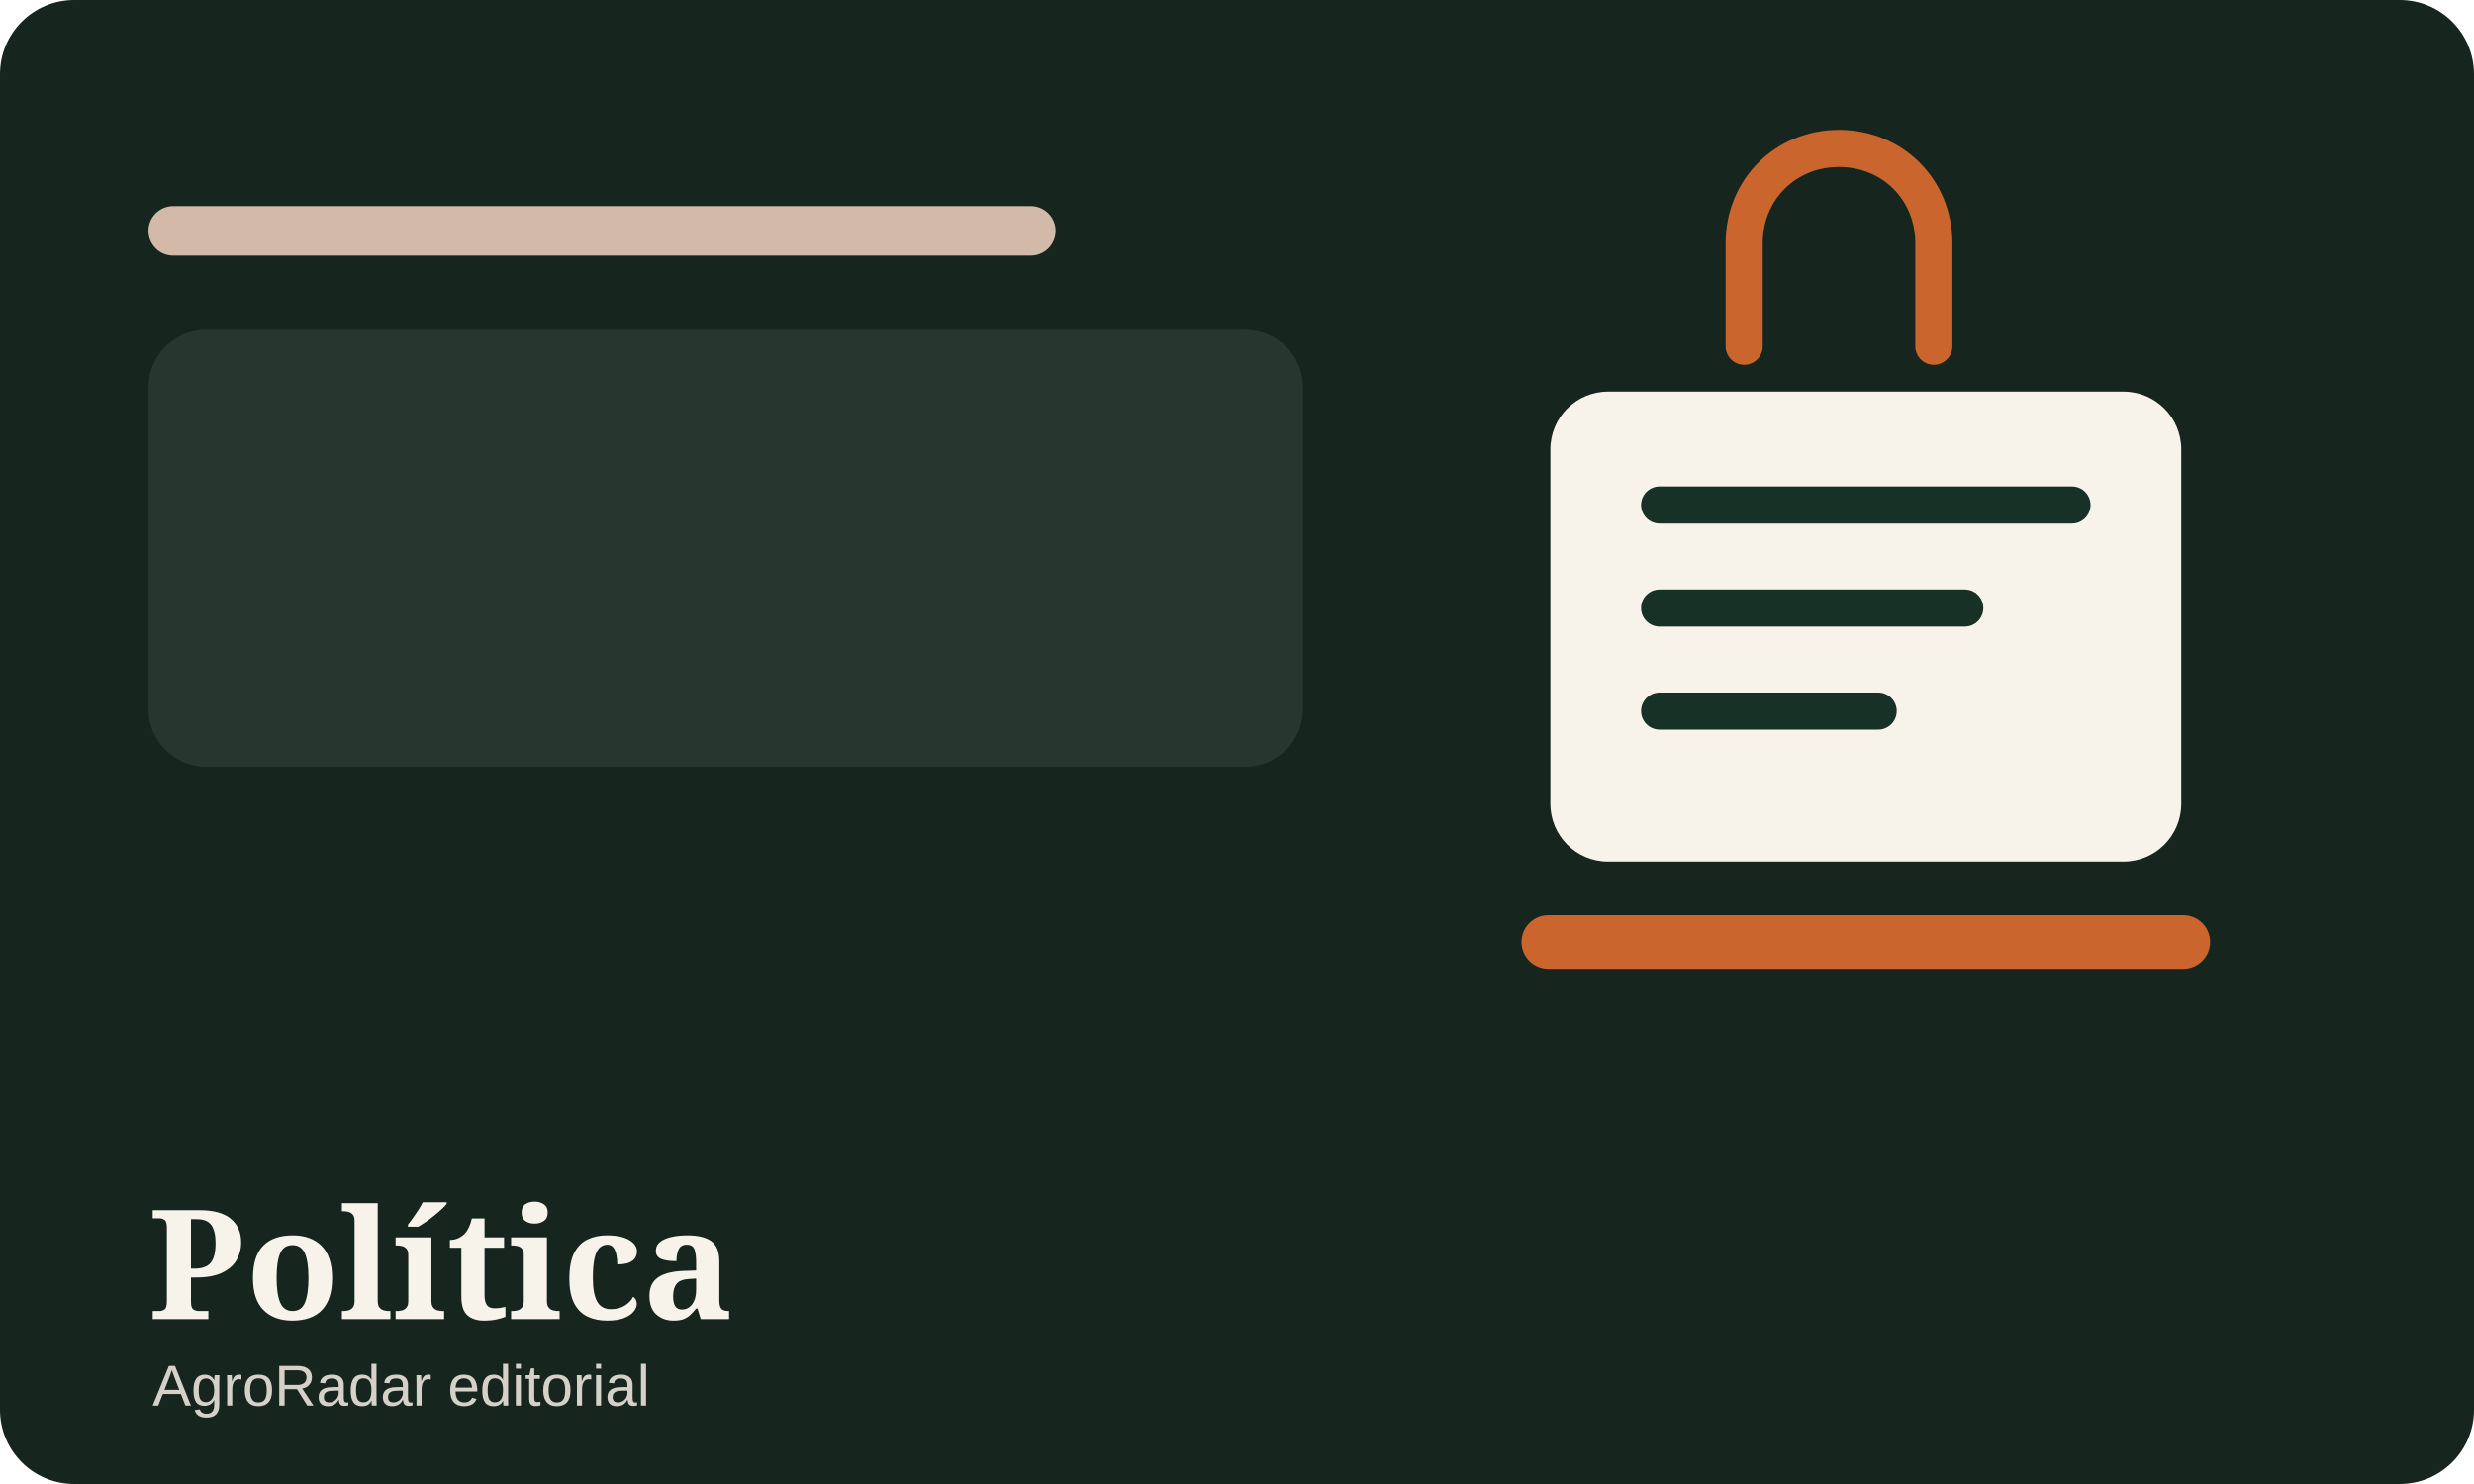
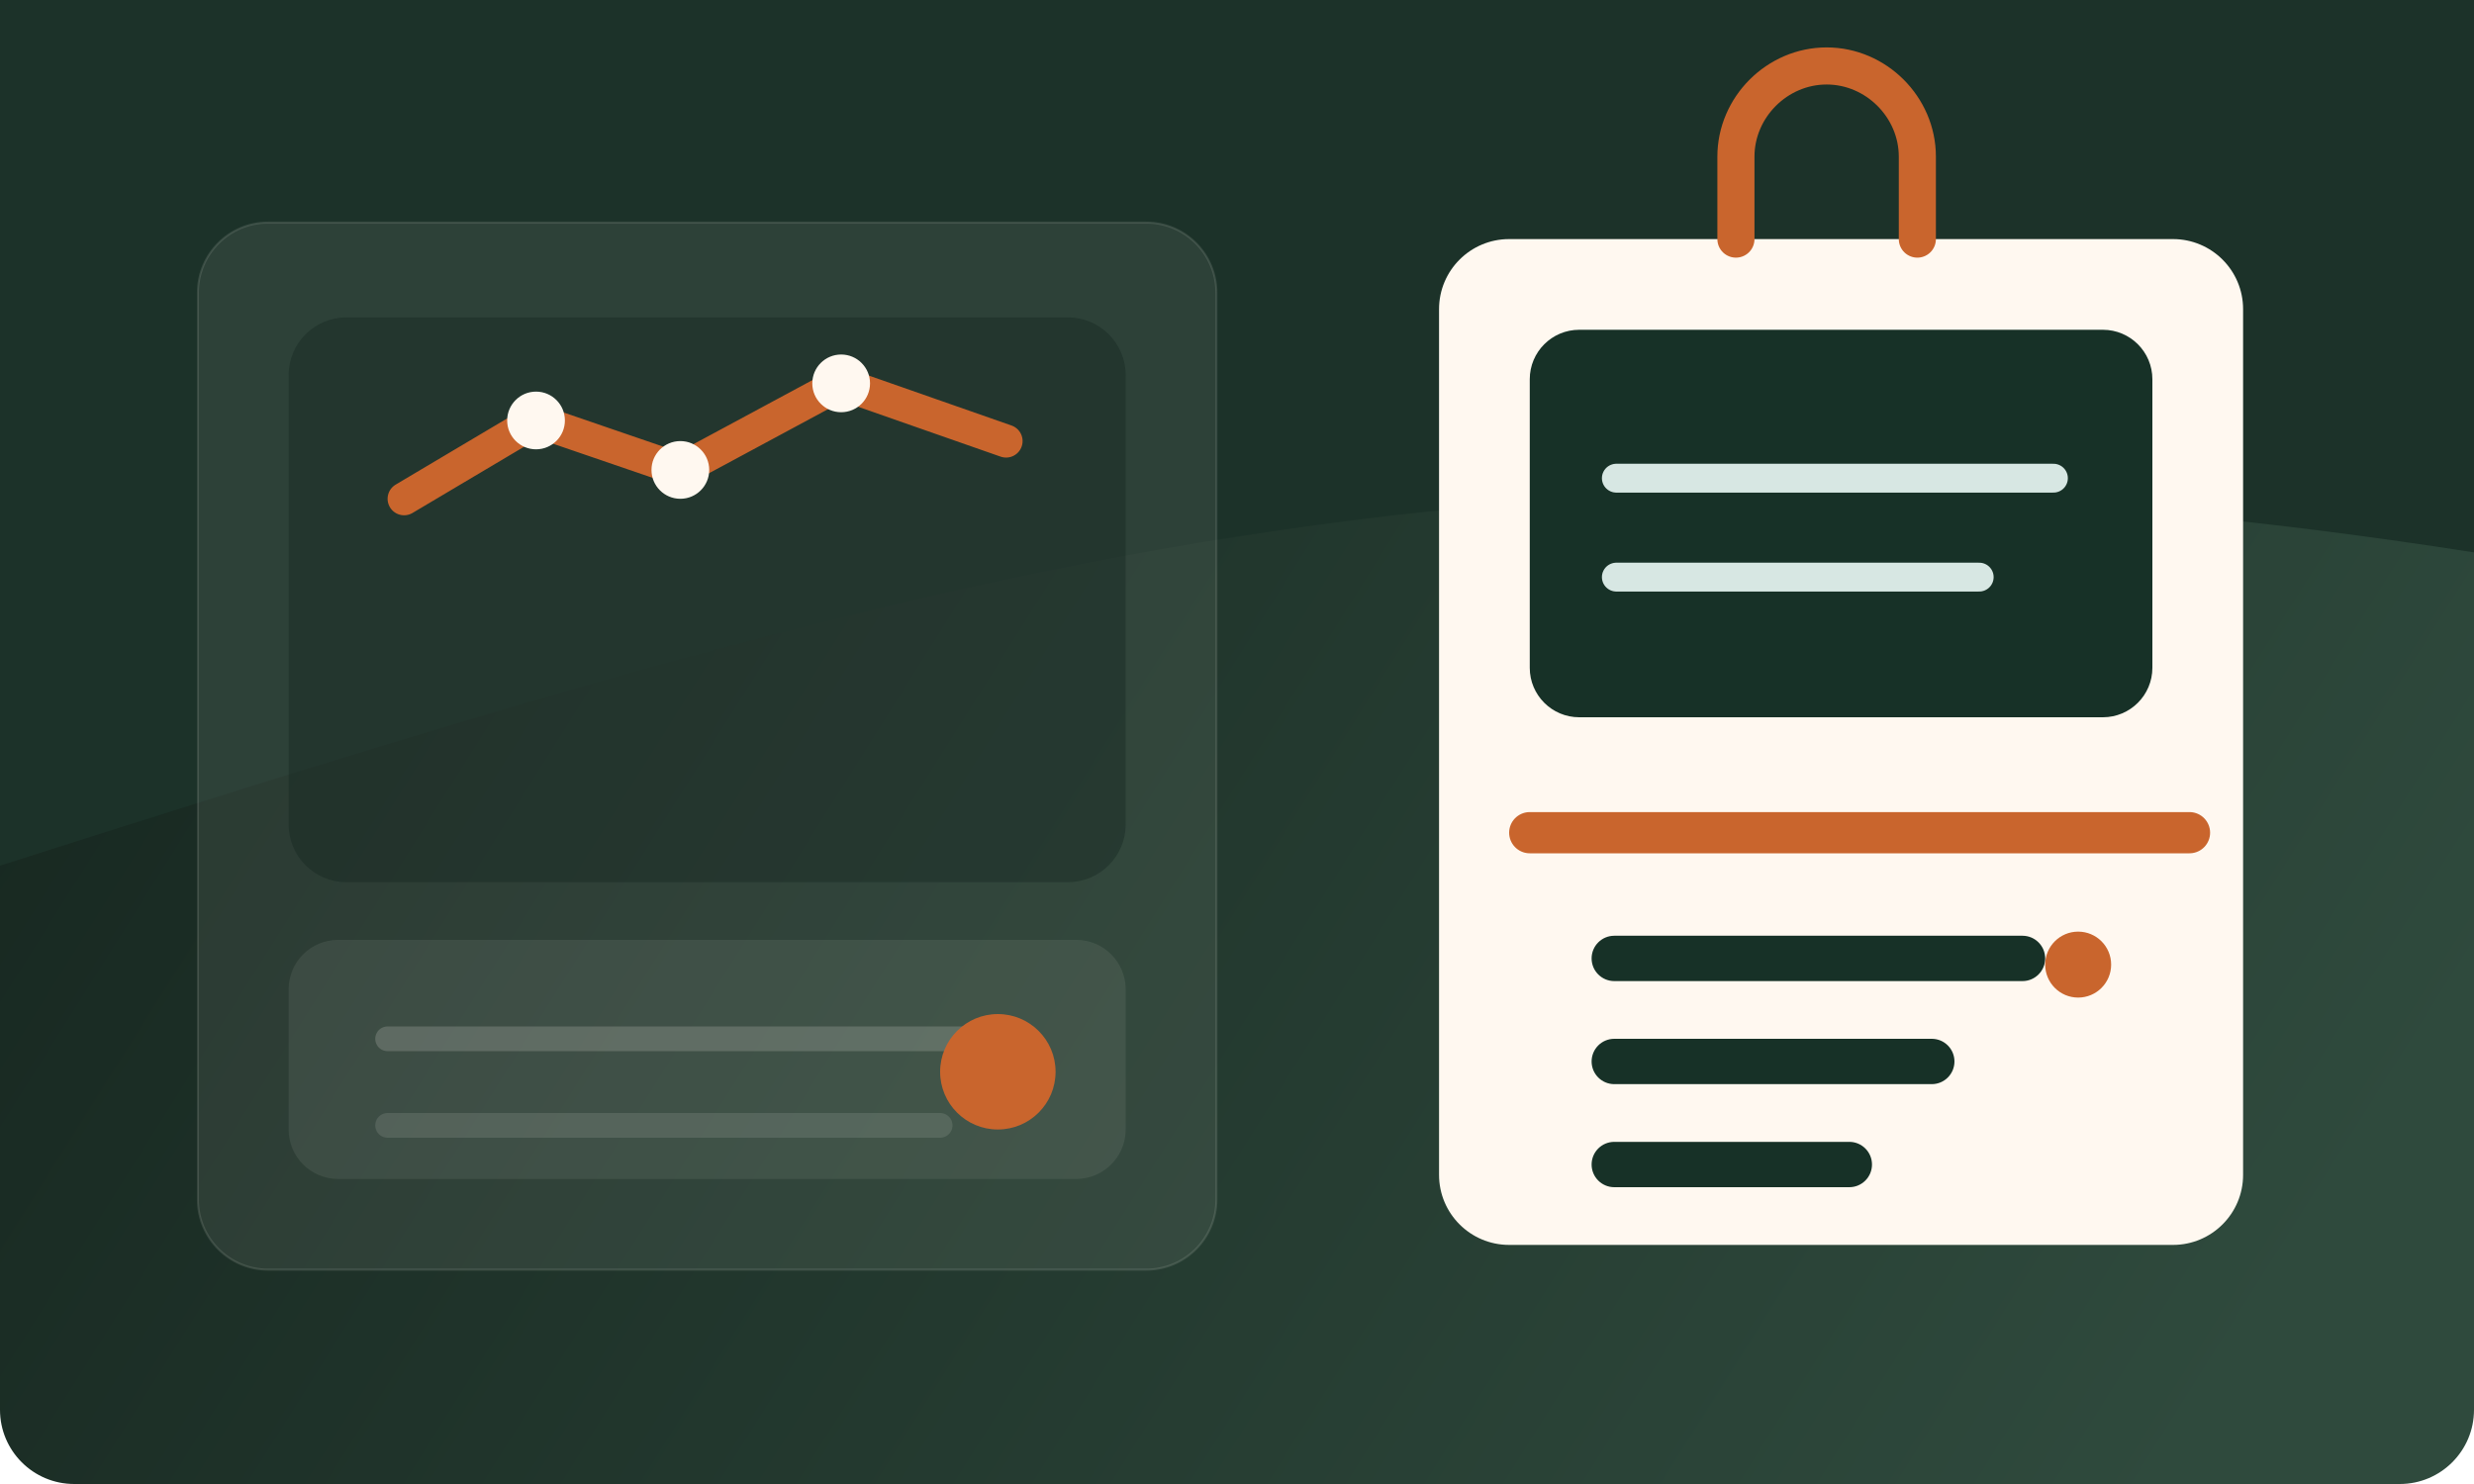
<svg xmlns="http://www.w3.org/2000/svg" width="1200" height="720" viewBox="0 0 1200 720" fill="none">
-   <rect width="1200" height="720" rx="36" fill="#16261F" />
-   <rect x="752" y="190" width="306" height="228" rx="28" fill="#F7F3EB" />
-   <rect x="796" y="236" width="218" height="18" rx="9" fill="#173127" />
-   <rect x="796" y="286" width="166" height="18" rx="9" fill="#173127" />
-   <rect x="796" y="336" width="124" height="18" rx="9" fill="#173127" />
-   <rect x="738" y="444" width="334" height="26" rx="13" fill="#C9652D" />
-   <rect x="72" y="100" width="440" height="24" rx="12" fill="#F1D2BF" fill-opacity="0.86" />
-   <rect x="72" y="160" width="560" height="212" rx="28" fill="#F7F3EB" fill-opacity="0.08" />
-   <path d="M846 168V118C846 92 866 72 892 72C918 72 938 92 938 118V168" stroke="#C9652D" stroke-width="18" stroke-linecap="round" />
-   <text x="72" y="640" fill="#F7F3EB" font-size="74" font-family="Georgia, serif" font-weight="700">Política</text>
-   <text x="74" y="682" fill="#D5D1C8" font-size="28" font-family="Arial, sans-serif">AgroRadar editorial</text>
+   <defs>
+     <linearGradient id="bg" x1="102" y1="52" x2="1084" y2="670" gradientUnits="userSpaceOnUse">
+       <stop stop-color="#16261F" />
+       <stop offset="1" stop-color="#2F4A3D" />
+     </linearGradient>
+   </defs>
+   <rect width="1200" height="720" rx="36" fill="url(#bg)" />
+   <path d="M0 0H1200V268C1008 238 834 232 676 250C470 274 288 328 0 420V0Z" fill="#1C3229" />
+   <rect x="96" y="108" width="494" height="508" rx="34" fill="#F7F3EB" fill-opacity="0.08" stroke="rgba(247,243,235,0.12)" />
+   <rect x="140" y="154" width="406" height="274" rx="28" fill="#10231D" fill-opacity="0.34" />
+   <path d="M196 242L260 204L330 228L408 186L488 214" stroke="#C9652D" stroke-width="16" stroke-linecap="round" stroke-linejoin="round" />
+   <circle cx="260" cy="204" r="14" fill="#FFF8F0" />
+   <circle cx="330" cy="228" r="14" fill="#FFF8F0" />
+   <circle cx="408" cy="186" r="14" fill="#FFF8F0" />
+   <rect x="140" y="456" width="406" height="116" rx="24" fill="#F7F3EB" fill-opacity="0.08" />
+   <path d="M188 504H498" stroke="#F7F3EB" stroke-opacity="0.18" stroke-width="12" stroke-linecap="round" />
+   <path d="M188 546H456" stroke="#F7F3EB" stroke-opacity="0.12" stroke-width="12" stroke-linecap="round" />
+   <circle cx="484" cy="520" r="28" fill="#C9652D" />
+   <rect x="698" y="116" width="390" height="488" rx="34" fill="#FFF8F0" />
+   <rect x="742" y="160" width="302" height="188" rx="24" fill="#173127" />
+   <path d="M784 232H996" stroke="#D7E7E3" stroke-width="14" stroke-linecap="round" />
+   <path d="M784 280H960" stroke="#D7E7E3" stroke-width="14" stroke-linecap="round" />
+   <path d="M742 404H1062" stroke="#C9652D" stroke-width="20" stroke-linecap="round" />
+   <rect x="772" y="454" width="220" height="22" rx="11" fill="#173127" />
+   <rect x="772" y="504" width="176" height="22" rx="11" fill="#173127" />
+   <rect x="772" y="554" width="136" height="22" rx="11" fill="#173127" />
+   <circle cx="1008" cy="468" r="16" fill="#C9652D" />
+   <path d="M842 116V76C842 52 862 32 886 32C910 32 930 52 930 76V116" stroke="#C9652D" stroke-width="18" stroke-linecap="round" />
</svg>
